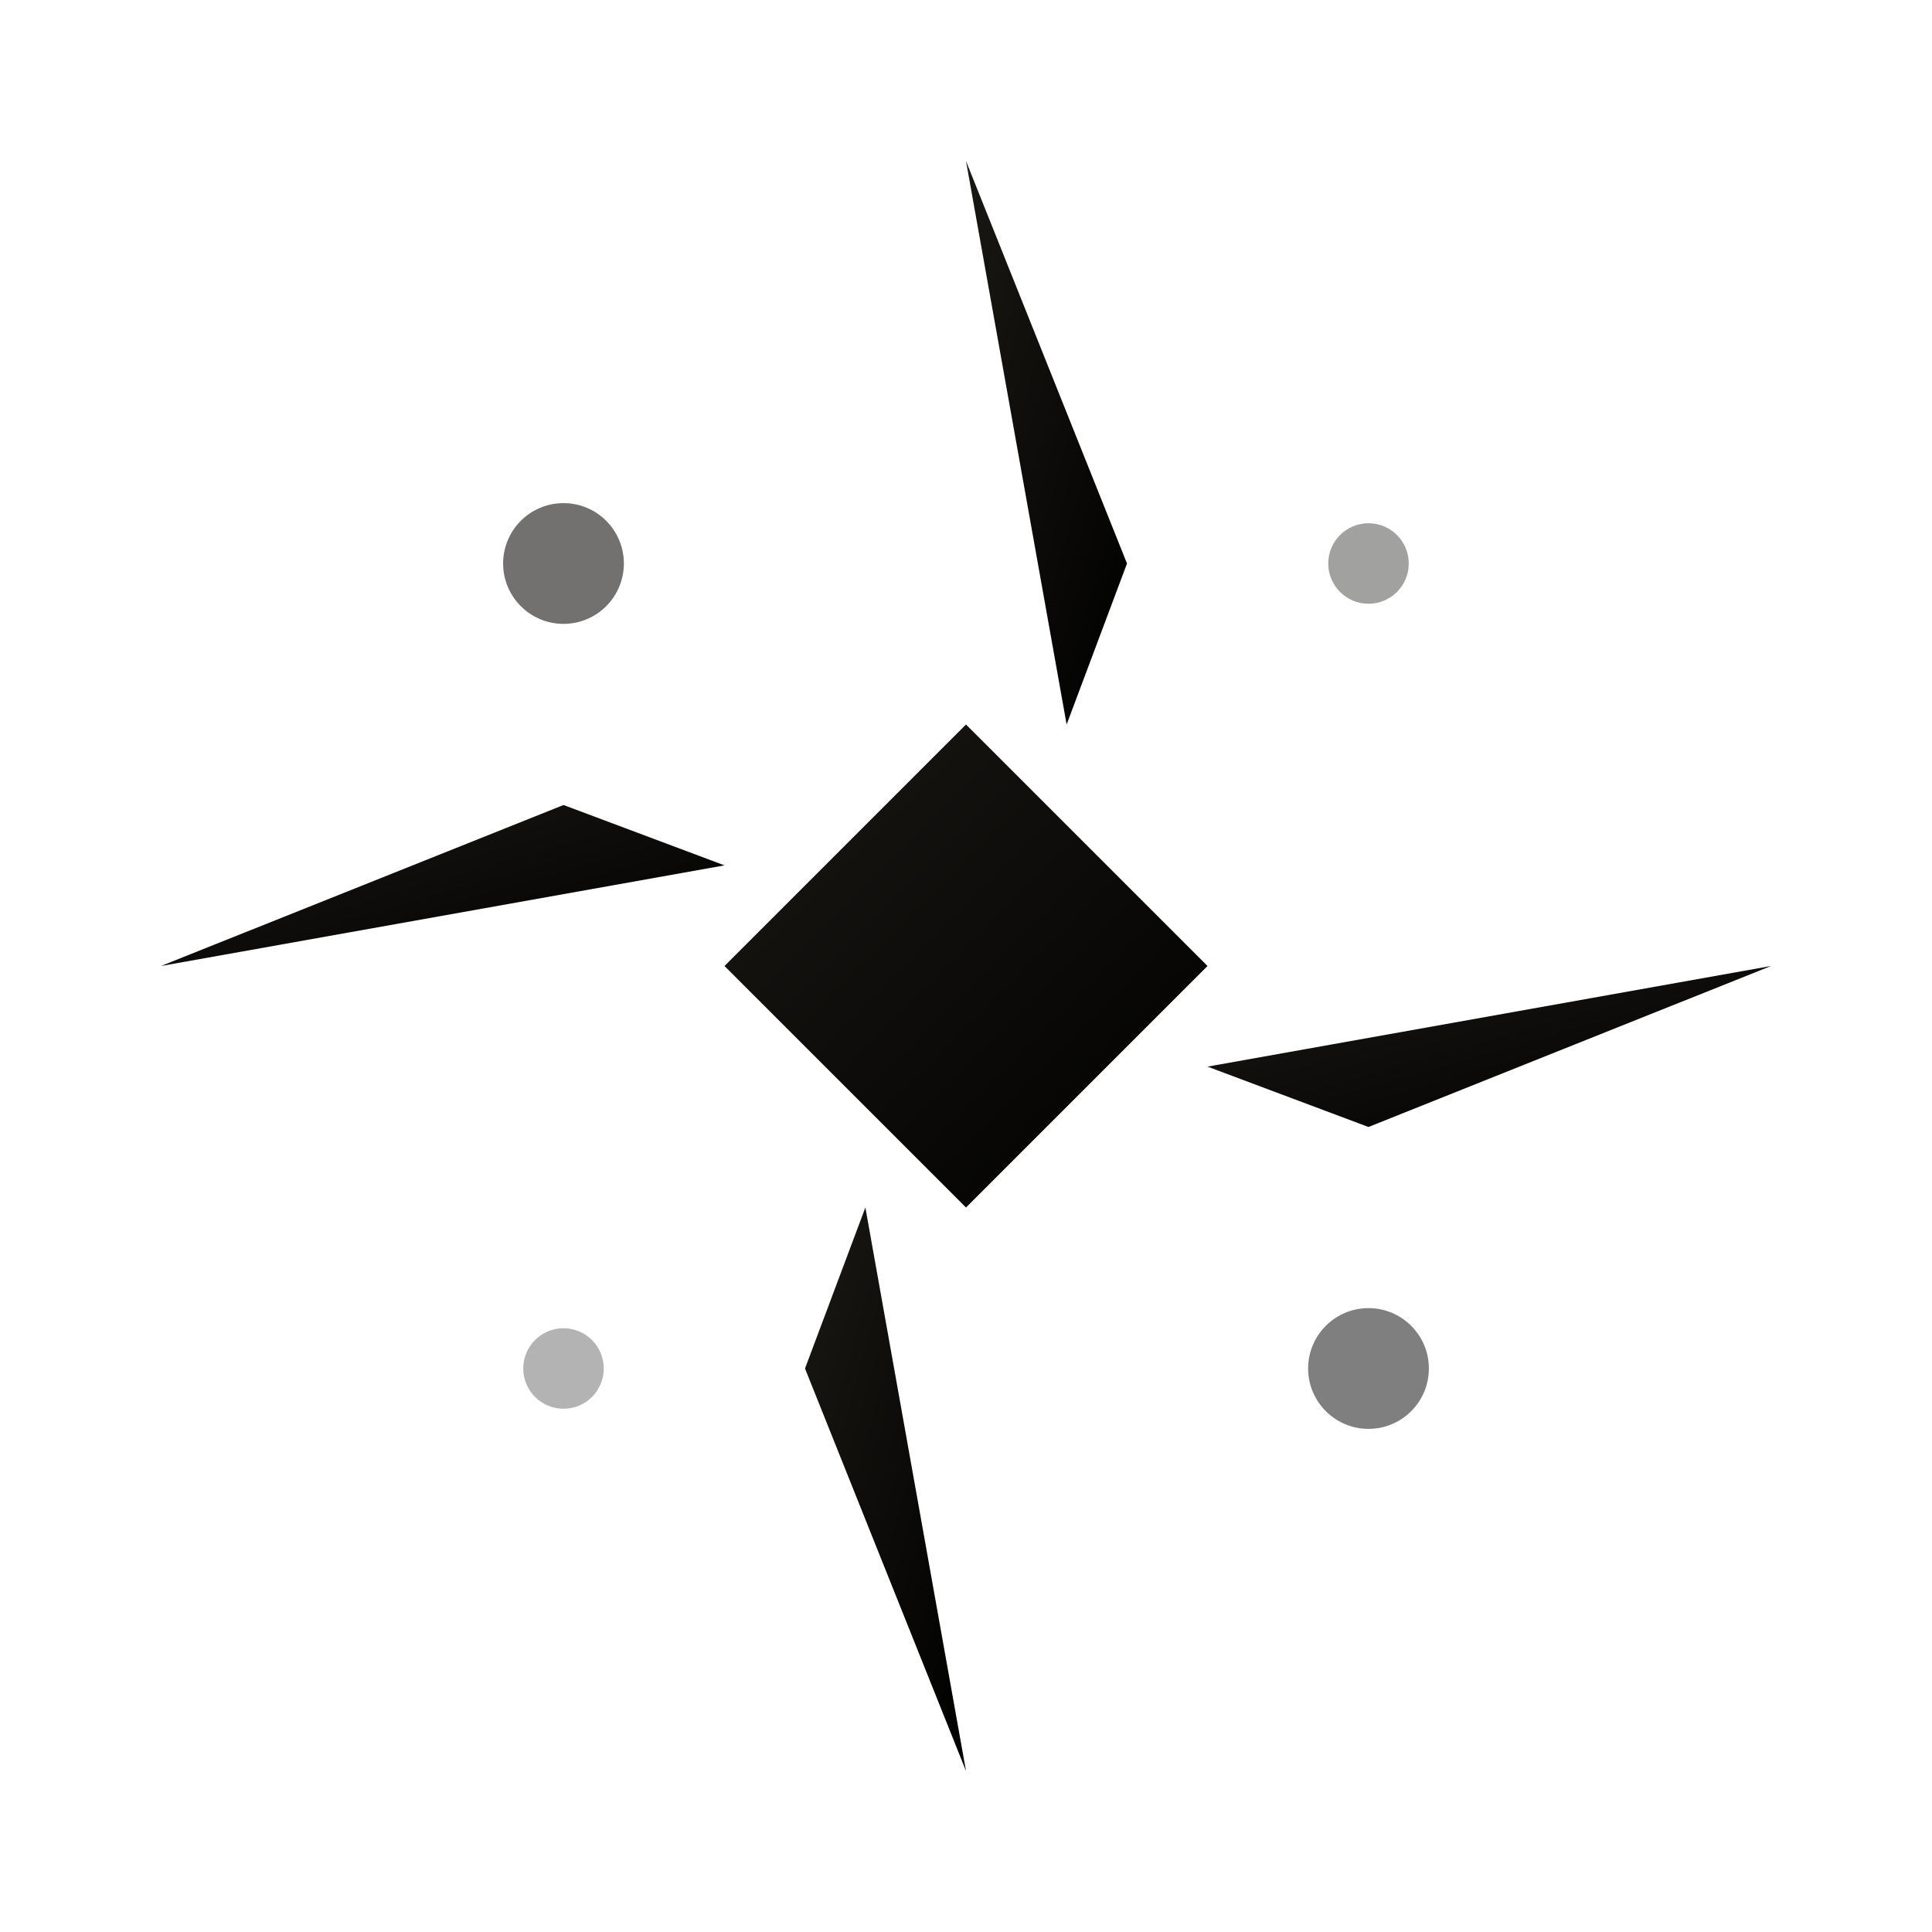
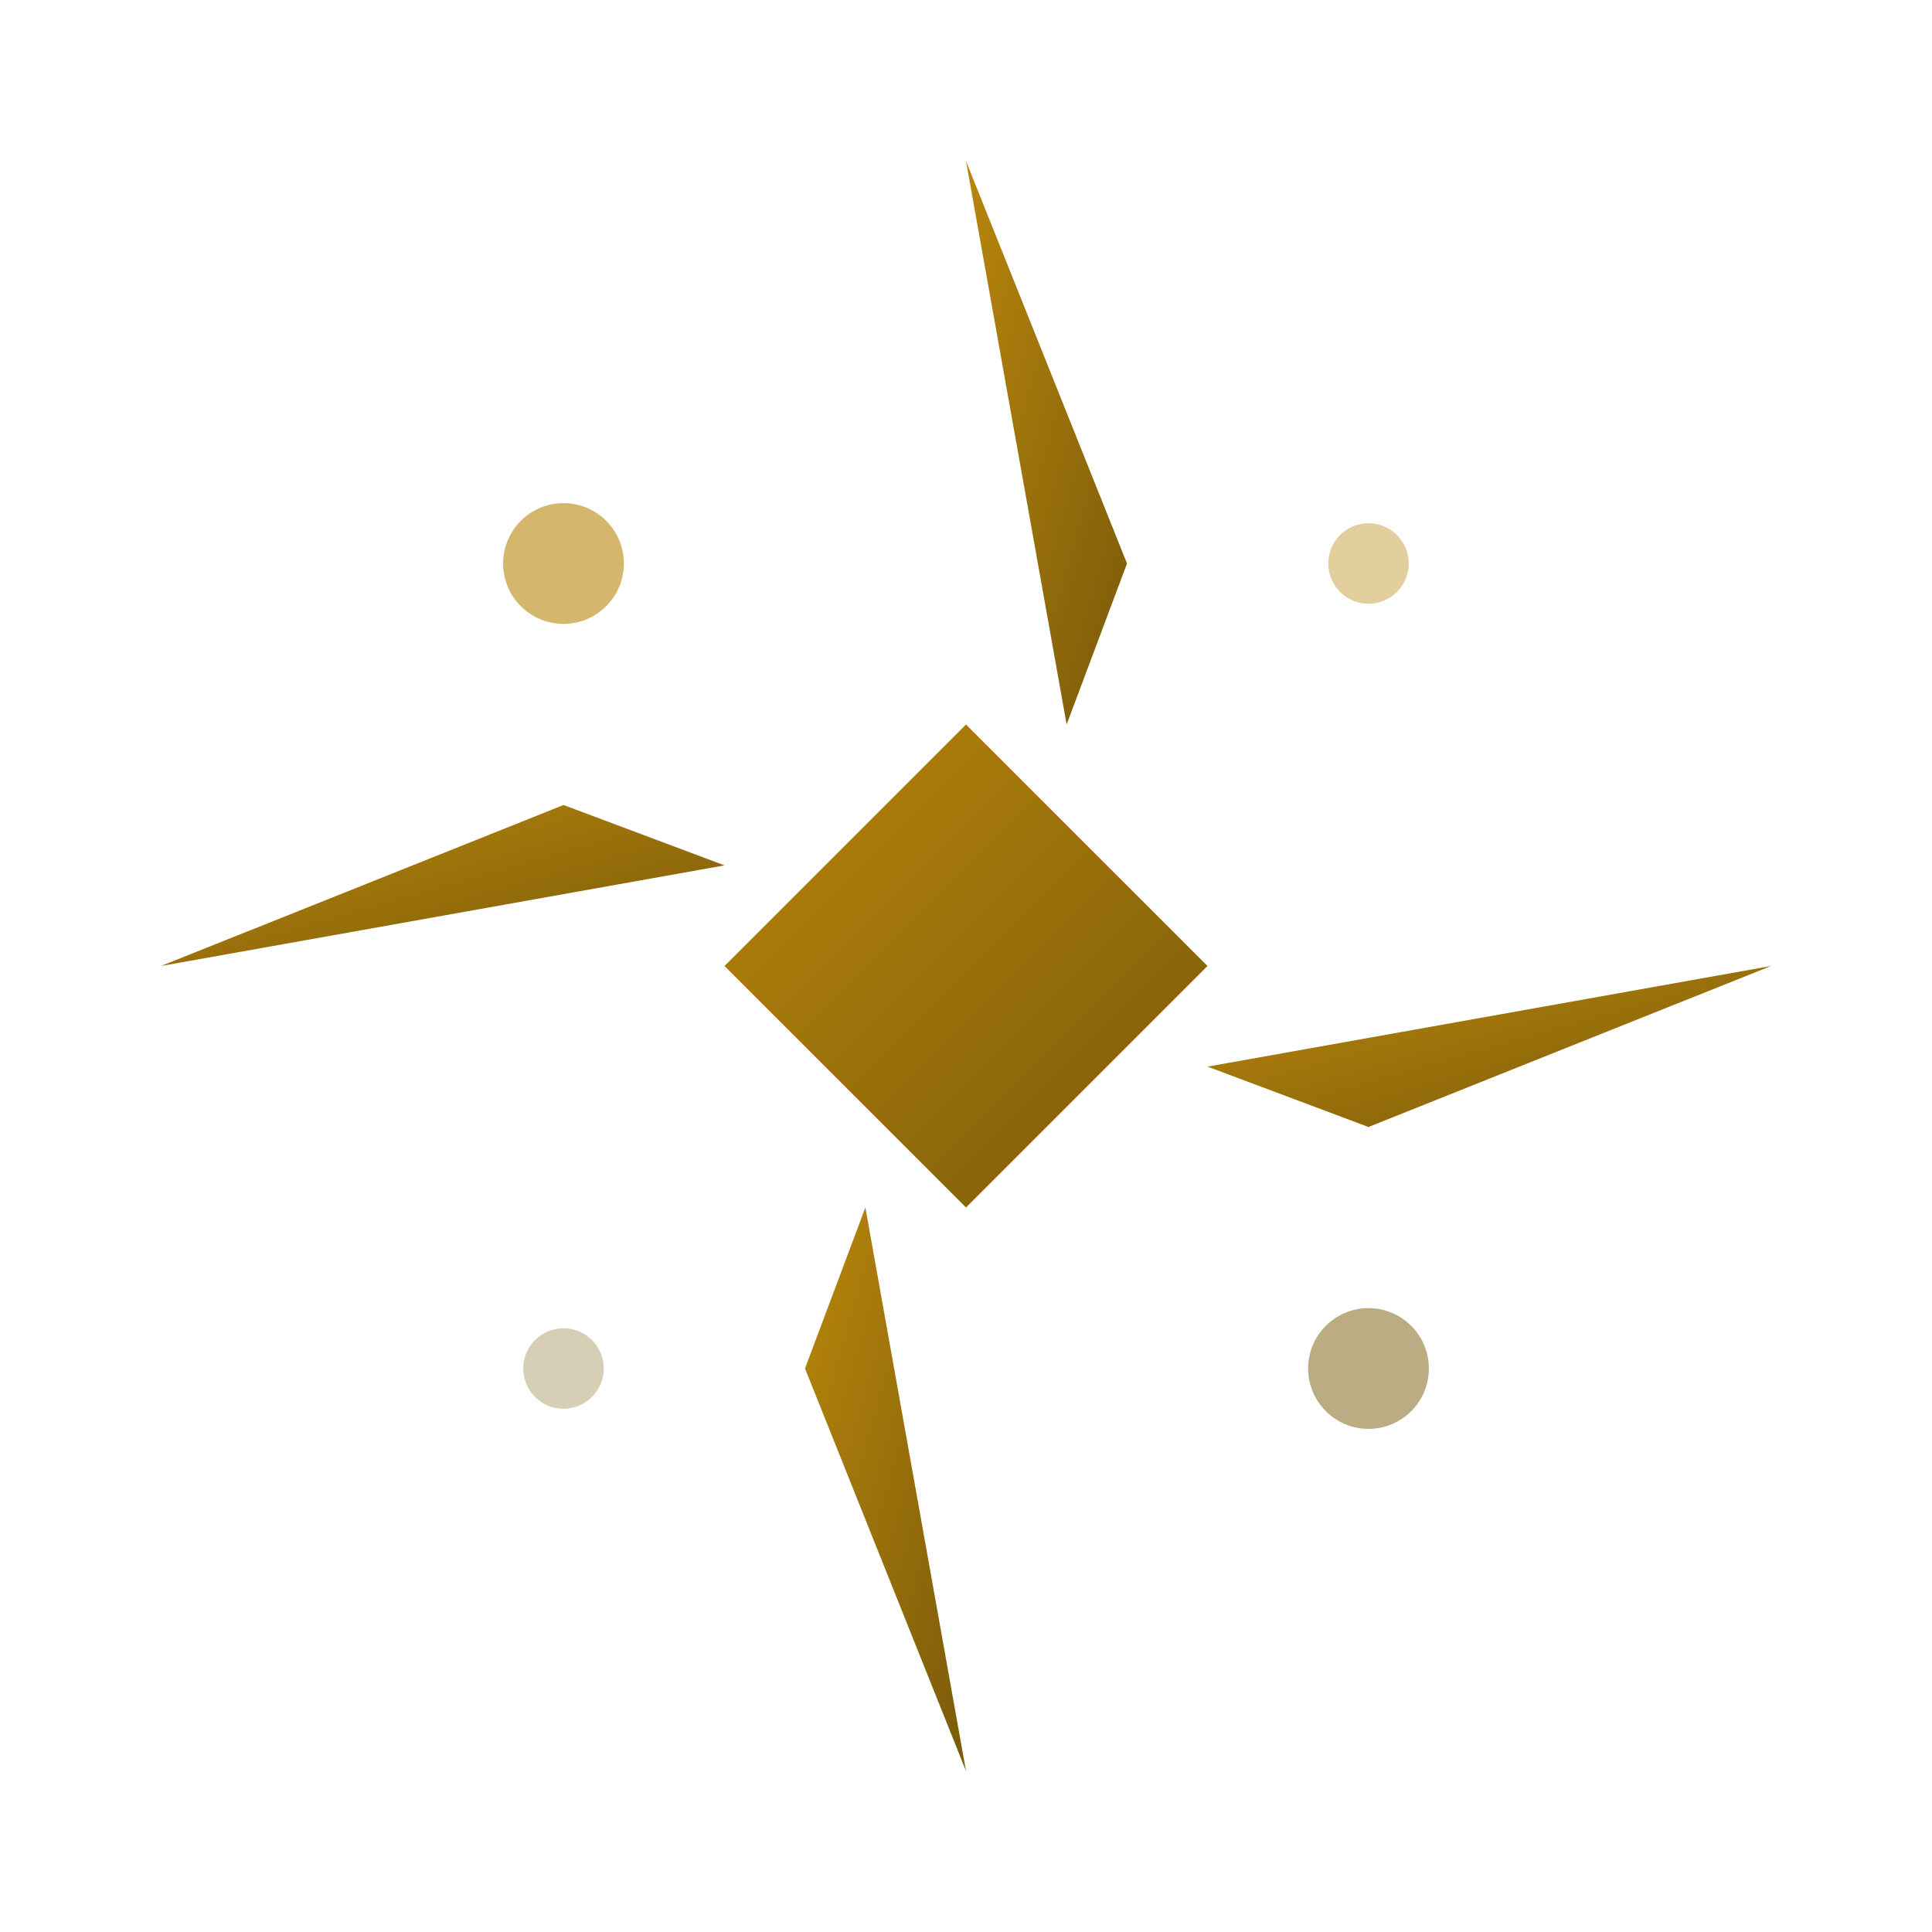
<svg xmlns="http://www.w3.org/2000/svg" viewBox="0 0 48 48" fill="none">
  <defs>
    <linearGradient id="spark-grad" x1="0" y1="0" x2="1" y2="1">
-       <stop offset="0%" stop-color="#1a1814" />
-       <stop offset="100%" stop-color="#000000" />
+       <stop offset="0%" stop-color="#b8860b" />
+       <stop offset="100%" stop-color="#7a5a0a" />
    </linearGradient>
  </defs>
  <path d="M24 4 L26.5 18 L28 14 L24 4z" fill="url(#spark-grad)" />
  <path d="M24 44 L21.5 30 L20 34 L24 44z" fill="url(#spark-grad)" />
  <path d="M4 24 L18 21.5 L14 20 L4 24z" fill="url(#spark-grad)" />
  <path d="M44 24 L30 26.5 L34 28 L44 24z" fill="url(#spark-grad)" />
  <path d="M24 18 L30 24 L24 30 L18 24z" fill="url(#spark-grad)" />
-   <circle cx="14" cy="14" r="1.5" fill="#14130f" opacity="0.6" />
-   <circle cx="34" cy="14" r="1" fill="#14130f" opacity="0.4" />
-   <circle cx="34" cy="34" r="1.5" fill="#000000" opacity="0.5" />
-   <circle cx="14" cy="34" r="1" fill="#000000" opacity="0.3" />
+   <circle cx="14" cy="14" r="1.5" fill="#b8860b" opacity="0.6" />
+   <circle cx="34" cy="14" r="1" fill="#b8860b" opacity="0.4" />
+   <circle cx="34" cy="34" r="1.5" fill="#7a5a0a" opacity="0.5" />
+   <circle cx="14" cy="34" r="1" fill="#7a5a0a" opacity="0.3" />
</svg>
